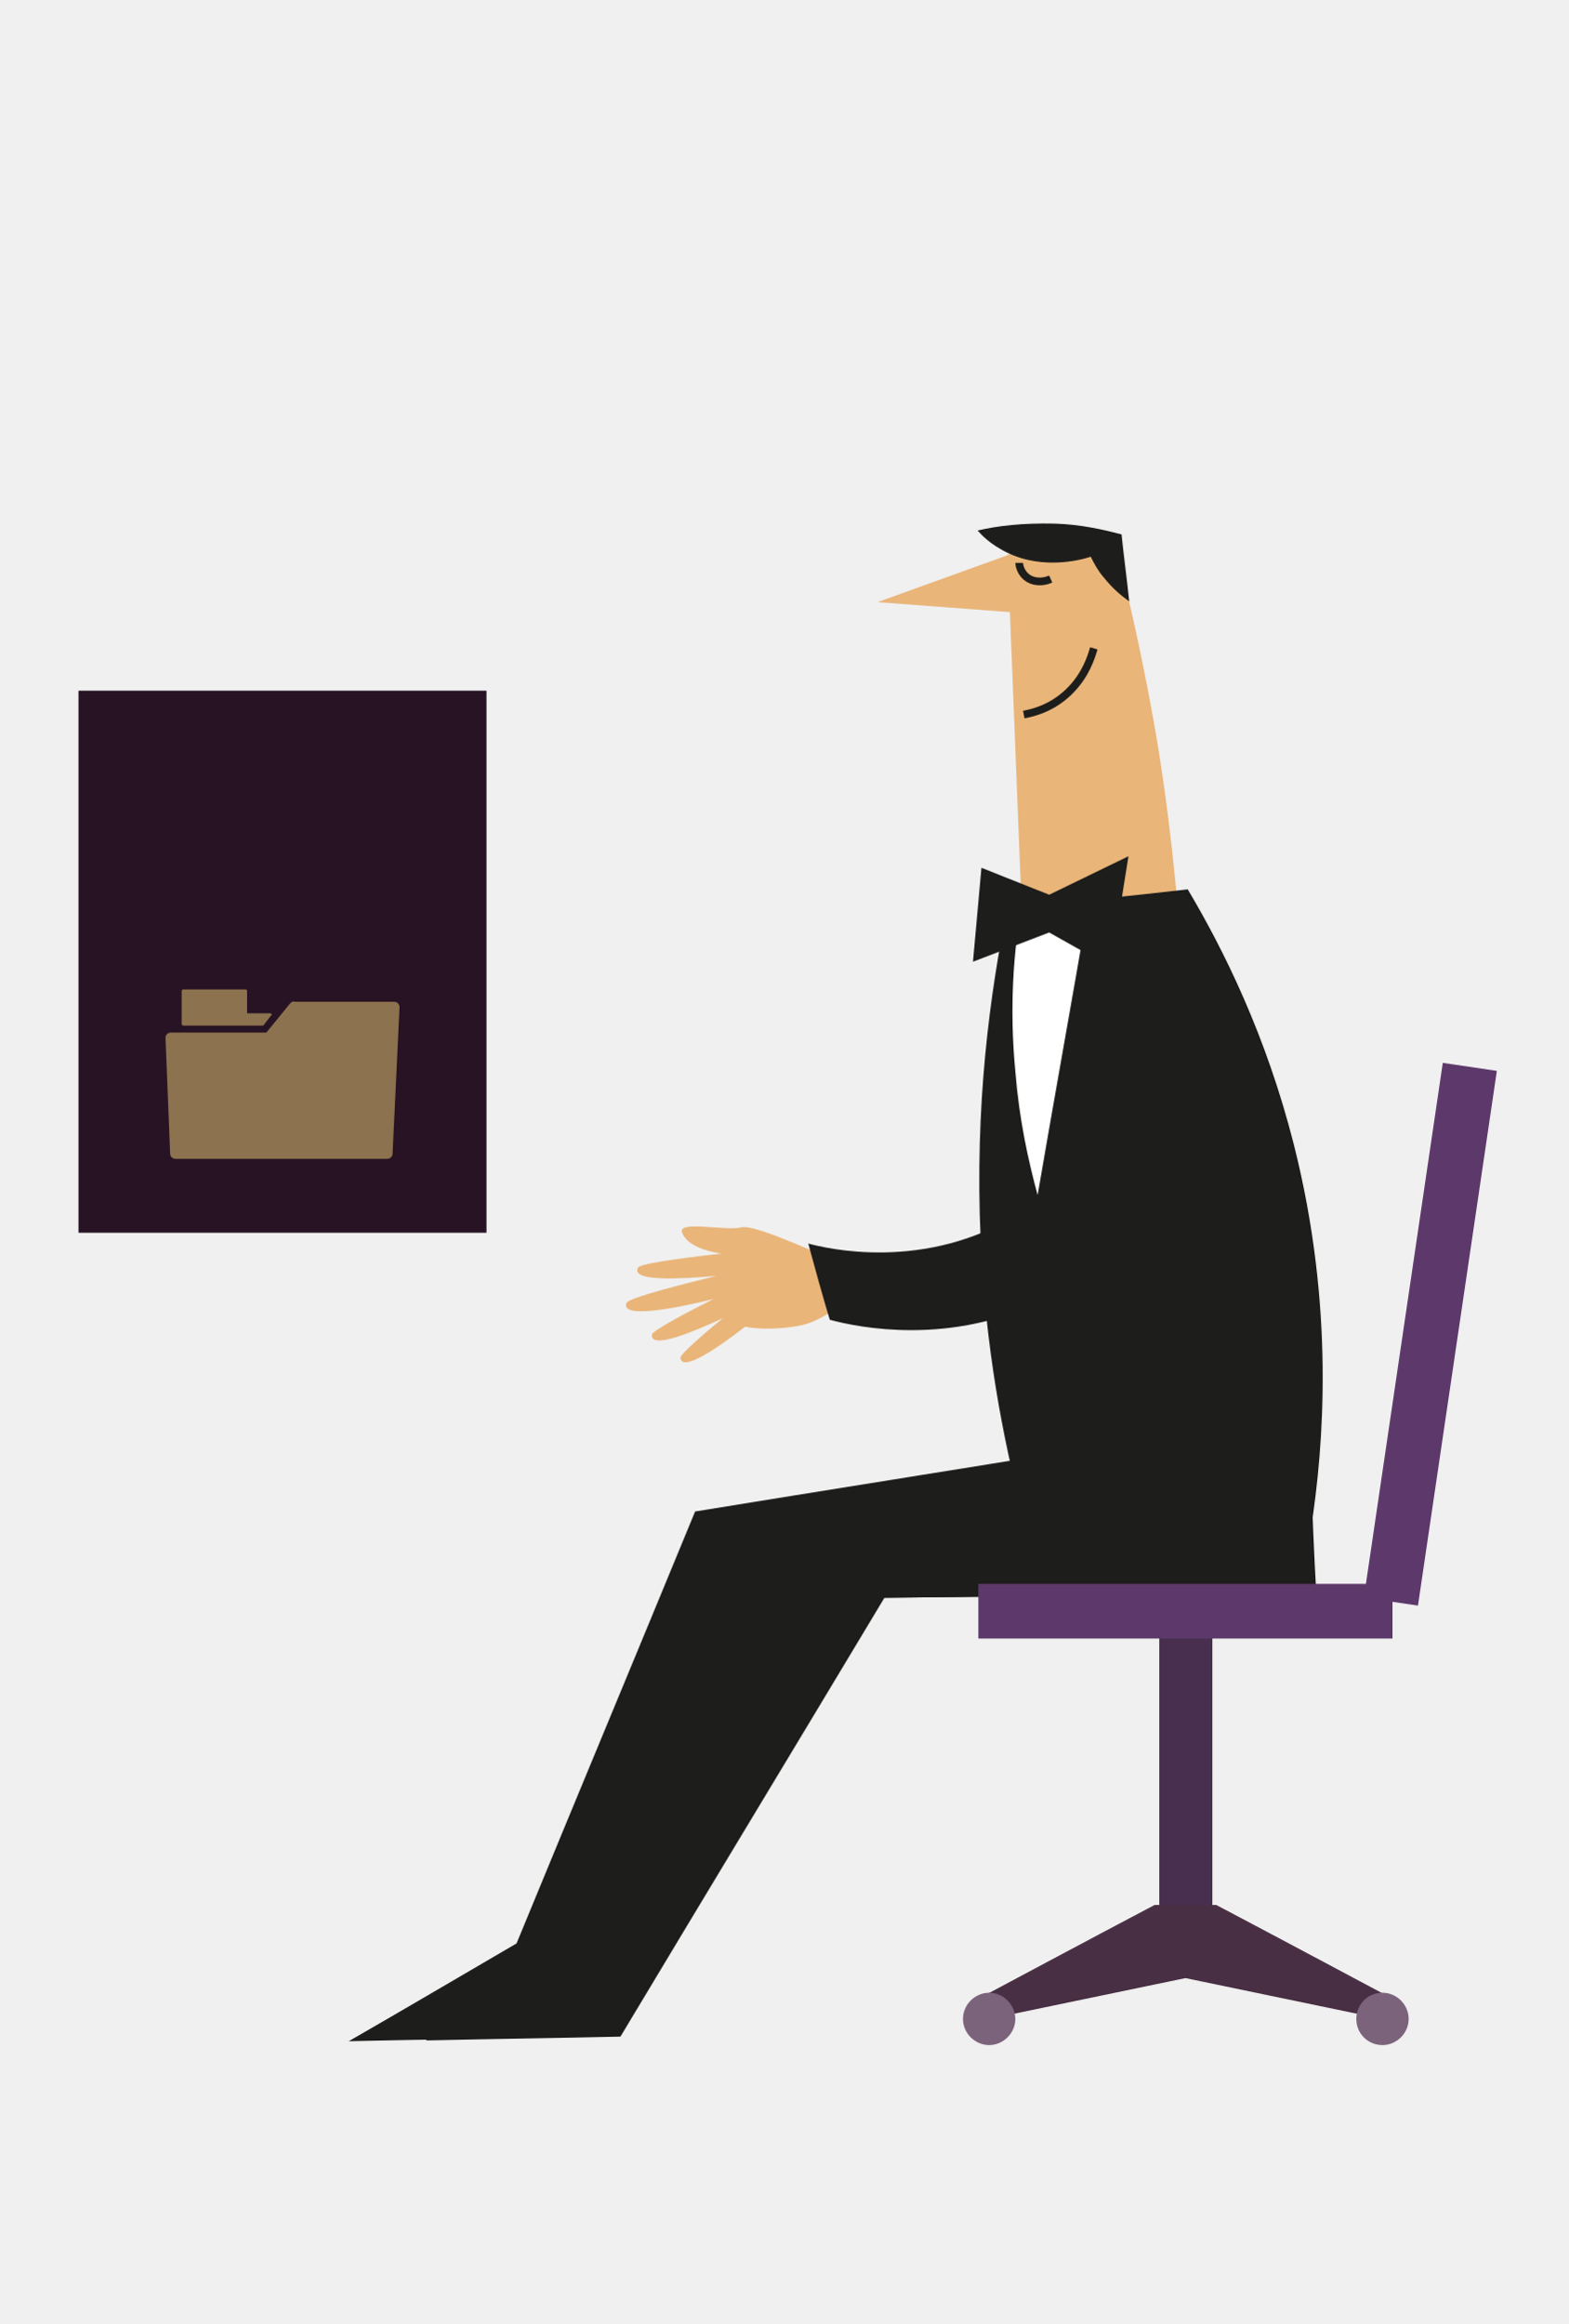
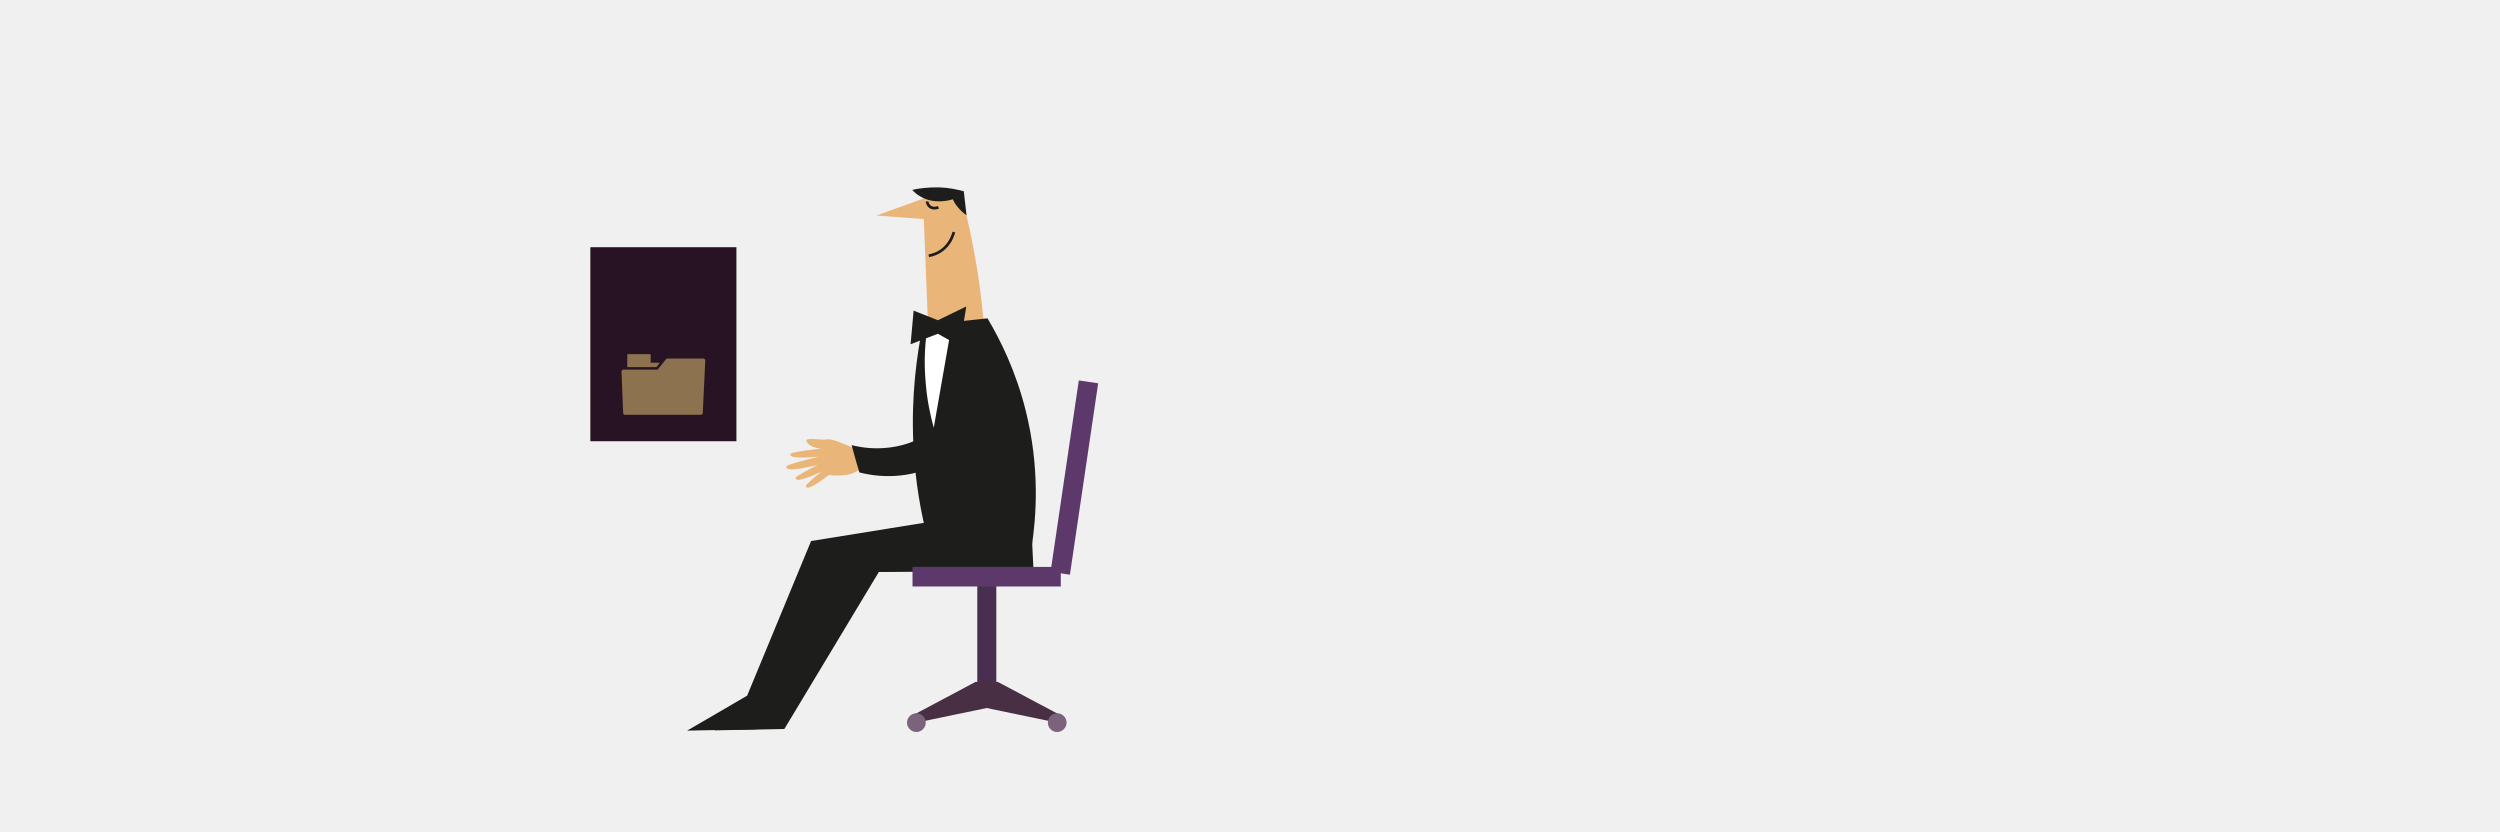
- <svg xmlns="http://www.w3.org/2000/svg" version="1.1" x="0px" y="0px" viewBox="0 0 203.8 301.7" style="enable-background:new 0 0 203.8 301.7;" xml:space="preserve">
+ <svg xmlns="http://www.w3.org/2000/svg" version="1.1" x="0px" y="0px" viewBox="-204 0 907.1 301.7" style="enable-background:new 0 0 203.8 301.7;" xml:space="preserve">
  <style type="text/css">
	.st0{fill-rule:evenodd;clip-rule:evenodd;fill:url(#SVGID_1_);}
	.st1{fill-rule:evenodd;clip-rule:evenodd;fill:url(#SVGID_2_);}
	.st2{fill-rule:evenodd;clip-rule:evenodd;fill:url(#SVGID_3_);}
	.st3{fill:#12172F;}
	.st4{fill-rule:evenodd;clip-rule:evenodd;fill:#E9B579;}
	.st5{fill-rule:evenodd;clip-rule:evenodd;fill:#1D1D1B;}
	.st6{fill-rule:evenodd;clip-rule:evenodd;fill:#271323;}
	.st7{opacity:0.49;}
	.st8{fill:#F4D47A;}
	.st9{fill-rule:evenodd;clip-rule:evenodd;fill:url(#SVGID_4_);}
	.st10{fill-rule:evenodd;clip-rule:evenodd;fill:#482F4F;}
	.st11{fill:#1D1D1B;}
	.st12{fill:none;stroke:#1D1D1B;stroke-miterlimit:10;}
	.st13{fill-rule:evenodd;clip-rule:evenodd;fill:#877997;}
	.st14{fill-rule:evenodd;clip-rule:evenodd;fill:#5D396B;}
	.st15{fill-rule:evenodd;clip-rule:evenodd;fill:#9990AD;}
	.st16{fill-rule:evenodd;clip-rule:evenodd;fill:#FF3201;}
	.st17{fill-rule:evenodd;clip-rule:evenodd;fill:#FFFFFF;}
	.st18{fill-rule:evenodd;clip-rule:evenodd;fill:#5F4761;}
	.st19{fill-rule:evenodd;clip-rule:evenodd;fill:url(#SVGID_5_);}
	.st20{fill-rule:evenodd;clip-rule:evenodd;fill:#F4D47A;}
	.st21{fill-rule:evenodd;clip-rule:evenodd;fill:url(#SVGID_6_);}
	.st22{fill-rule:evenodd;clip-rule:evenodd;fill:#553D57;}
	.st23{opacity:0.53;fill-rule:evenodd;clip-rule:evenodd;fill:#E9B579;}
	.st24{fill:#E9B579;}
	.st25{opacity:0.62;fill-rule:evenodd;clip-rule:evenodd;fill:#E9B579;}
	.st26{fill-rule:evenodd;clip-rule:evenodd;fill:none;stroke:#1D1D1B;stroke-miterlimit:10;}
	.st27{fill-rule:evenodd;clip-rule:evenodd;fill:#291B32;}
	.st28{fill-rule:evenodd;clip-rule:evenodd;fill:#482F43;}
	.st29{fill-rule:evenodd;clip-rule:evenodd;fill:#7C637C;}
	.st30{fill:url(#SVGID_7_);}
	.st31{fill:#232E4F;}
	.st32{fill:#FFFFFF;}
	.st33{fill:#E2E3E4;}
	.st34{fill:#F5F6F6;}
	.st35{fill:#FF3200;}
	.st36{fill:#C22600;}
	.st37{fill:#E3C571;}
	.st38{fill:#E6E7E8;}
	.st39{opacity:0.3;fill:#1D1D1B;}
	.st40{fill:#F9F8F7;}
	.st41{fill:#3A4D57;}
	.st42{fill:none;}
	.st43{fill:none;stroke:url(#SVGID_8_);stroke-width:3.801;stroke-miterlimit:10;}
	.st44{fill-rule:evenodd;clip-rule:evenodd;fill:url(#SVGID_9_);}
	.st45{fill-rule:evenodd;clip-rule:evenodd;fill:url(#SVGID_10_);}
	.st46{fill-rule:evenodd;clip-rule:evenodd;fill:url(#SVGID_11_);}
	.st47{opacity:0.5;}
	.st48{fill:none;stroke:url(#SVGID_12_);stroke-width:3.801;stroke-miterlimit:10;}
	.st49{fill-rule:evenodd;clip-rule:evenodd;fill:url(#SVGID_13_);}
	.st50{opacity:0.3;fill-rule:evenodd;clip-rule:evenodd;fill:#1D1D1B;}
</style>
  <g id="Слой_2">
</g>
  <g id="Слой_1">
    <g>
      <g>
        <path class="st4" d="M96.7,161.3c-0.6,0.3-1.4,0.8-2.1,1.4c-3.6,0.4-11.3,1.3-11.7,1.9c-1.1,1.9,5.6,1.5,10.2,1.1     c-3.3,0.8-11.4,2.8-11.7,3.5c-0.9,2.2,6.9,0.6,11.3-0.5c-3.4,1.7-7.9,4.1-8,4.6c-0.3,2,5.1-0.2,9.2-2.1c-2.7,2.2-5.5,4.7-5.5,5.1     c0.1,2,4.8-1.2,8.4-4c1.3,0.3,4.1,0.4,6.9-0.1c3.6-0.6,7.1-4.1,7.1-4.1L96.7,161.3z" />
        <path class="st4" d="M109.4,164.1c-1.3-0.4-11.2-5.2-13.1-4.7c-1.9,0.5-8.2-0.9-7.7,0.6c0.4,1.5,3,3,8.1,3l2.7,1.9     c0,0,0.3,2.2,2.4,3.7c2,1.5,8-1.7,8-2.2C109.8,165.8,109.4,164.1,109.4,164.1z" />
      </g>
      <path class="st5" d="M148.6,126.7c0,1,0.2,20.5-16,30.8c-12.4,7.8-25.4,4.6-27.6,4c0.9,3.3,1.8,6.6,2.8,9.9    c3.7,1,15.7,3.5,28.1-2.7c20.7-10.3,22.6-35,22.6-36.1C155.2,130.6,151.9,128.6,148.6,126.7z" />
    </g>
    <rect x="10.2" y="89.7" class="st6" width="53" height="70.4" />
    <g class="st7">
      <path class="st8" d="M35.1,131.6h-3v-2.9c0-0.1-0.1-0.2-0.2-0.2h-8.1c-0.1,0-0.2,0.1-0.2,0.2v4.3c0,0.1,0.1,0.2,0.2,0.2h8.4h2    l1-1.3C35.4,131.9,35.3,131.6,35.1,131.6z" />
      <path class="st8" d="M37.7,130.3l-3.1,3.8H22.2c-0.4,0-0.7,0.3-0.7,0.7l0.6,15c0,0.4,0.3,0.7,0.7,0.7h27.5c0.4,0,0.7-0.3,0.7-0.7    l0.9-19c0-0.4-0.3-0.7-0.7-0.7H38.3C38.1,130,37.9,130.1,37.7,130.3z" />
    </g>
    <rect x="150.6" y="205.7" class="st10" width="6.9" height="49.2" />
    <g>
      <path class="st4" d="M144.8,70.5l-13.9,1.5l2.5,62.9l20.4-4.1c-0.4-10.2-1.4-21.7-3.4-34.1C148.8,87.2,146.9,78.5,144.8,70.5z" />
      <polygon class="st4" points="114,78.2 130.9,72.1 133.9,79.7   " />
      <path class="st11" d="M127,68.9c0.7,0.8,1.6,1.6,2.8,2.3c4.9,3,10.4,1.6,11.9,1.1c0.4,0.8,0.9,1.8,1.7,2.7    c1.1,1.4,2.3,2.4,3.3,3.1c-0.3-2.9-0.7-5.8-1-8.7c-2.3-0.6-5.3-1.3-8.7-1.4C132.9,67.9,129.5,68.3,127,68.9z" />
      <path class="st12" d="M132.4,73.1c0,0.3,0.2,1.2,0.9,1.8c0.8,0.7,2.1,0.8,3.2,0.3" />
      <path class="st12" d="M133,92.8c1-0.2,3.5-0.7,5.8-2.9c2.3-2.2,3-4.7,3.3-5.7" />
    </g>
    <path class="st5" d="M169.1,191.6c0.5,5.1,1,10.2,1.6,15.3c-21.9,0.2-43.8,0.5-65.8,0.7c-11.4,19-22.9,38-34.3,57   c-8.4,0.2-16.9,0.3-25.3,0.5c7.3-4.2,14.6-8.5,21.8-12.7c7.7-18.7,15.5-37.4,23.2-56.1c17.2-2.8,34.3-5.5,51.5-8.3   C150.9,189.2,160,190.4,169.1,191.6z" />
    <path class="st5" d="M170.3,191.3c0.2,5.2,0.4,10.4,0.7,15.6c-18.7,0.2-37.4,0.4-56.1,0.6c-11.4,19-22.9,38-34.3,57   c-8.4,0.2-16.9,0.3-25.3,0.5c7.3-4.2,14.6-8.5,21.8-12.7c7.7-18.7,15.5-37.4,23.2-56.1c17.2-2.8,34.3-5.5,51.5-8.3   C158,189.1,164.1,190.2,170.3,191.3z" />
    <path class="st5" d="M154.3,115.5c4.7,7.9,10.2,19,13.8,33.2c5.3,21,3.9,39,2.2,49.9c-12.5-0.7-25-1.4-37.5-2.2   c-2.5-9.5-4.8-21.5-5.4-35.4c-0.8-17.3,1.2-32.1,3.5-43.2C138.7,117.2,146.5,116.4,154.3,115.5z" />
    <rect x="127.1" y="205.7" class="st14" width="53.8" height="7.1" />
    <rect x="150.7" y="169.7" transform="matrix(0.146 -0.9893 0.9893 0.146 -12.7017 331.7977)" class="st14" width="70.2" height="7.1" />
    <path class="st28" d="M158,247.4c7.6,4,22.2,11.8,22.2,11.8l-0.7,3l-25.5-5.3l-25.5,5.3l-0.7-3c0,0,14.6-7.8,22.2-11.8H158z" />
    <g>
      <path class="st29" d="M179.6,265.6c1.8,0,3.4-1.5,3.4-3.4c0-1.8-1.5-3.4-3.4-3.4s-3.4,1.5-3.4,3.4    C176.2,264.1,177.7,265.6,179.6,265.6z" />
      <path class="st29" d="M128.5,265.6c1.8,0,3.4-1.5,3.4-3.4c0-1.8-1.5-3.4-3.4-3.4c-1.8,0-3.4,1.5-3.4,3.4    C125.1,264.1,126.7,265.6,128.5,265.6z" />
    </g>
    <path class="st17" d="M132.7,117.8c2.9-0.3,5.9-0.6,8.8-0.9c-2.2,12.8-4.5,25.5-6.7,38.3c-1.2-4.4-2.4-9.8-2.9-16.1   C131.1,130.7,131.7,123.4,132.7,117.8z" />
    <polygon class="st5" points="127.5,112.7 126.4,124.9 136.3,121.1 144.3,125.6 146.6,111.2 136.3,116.2  " />
  </g>
</svg>
